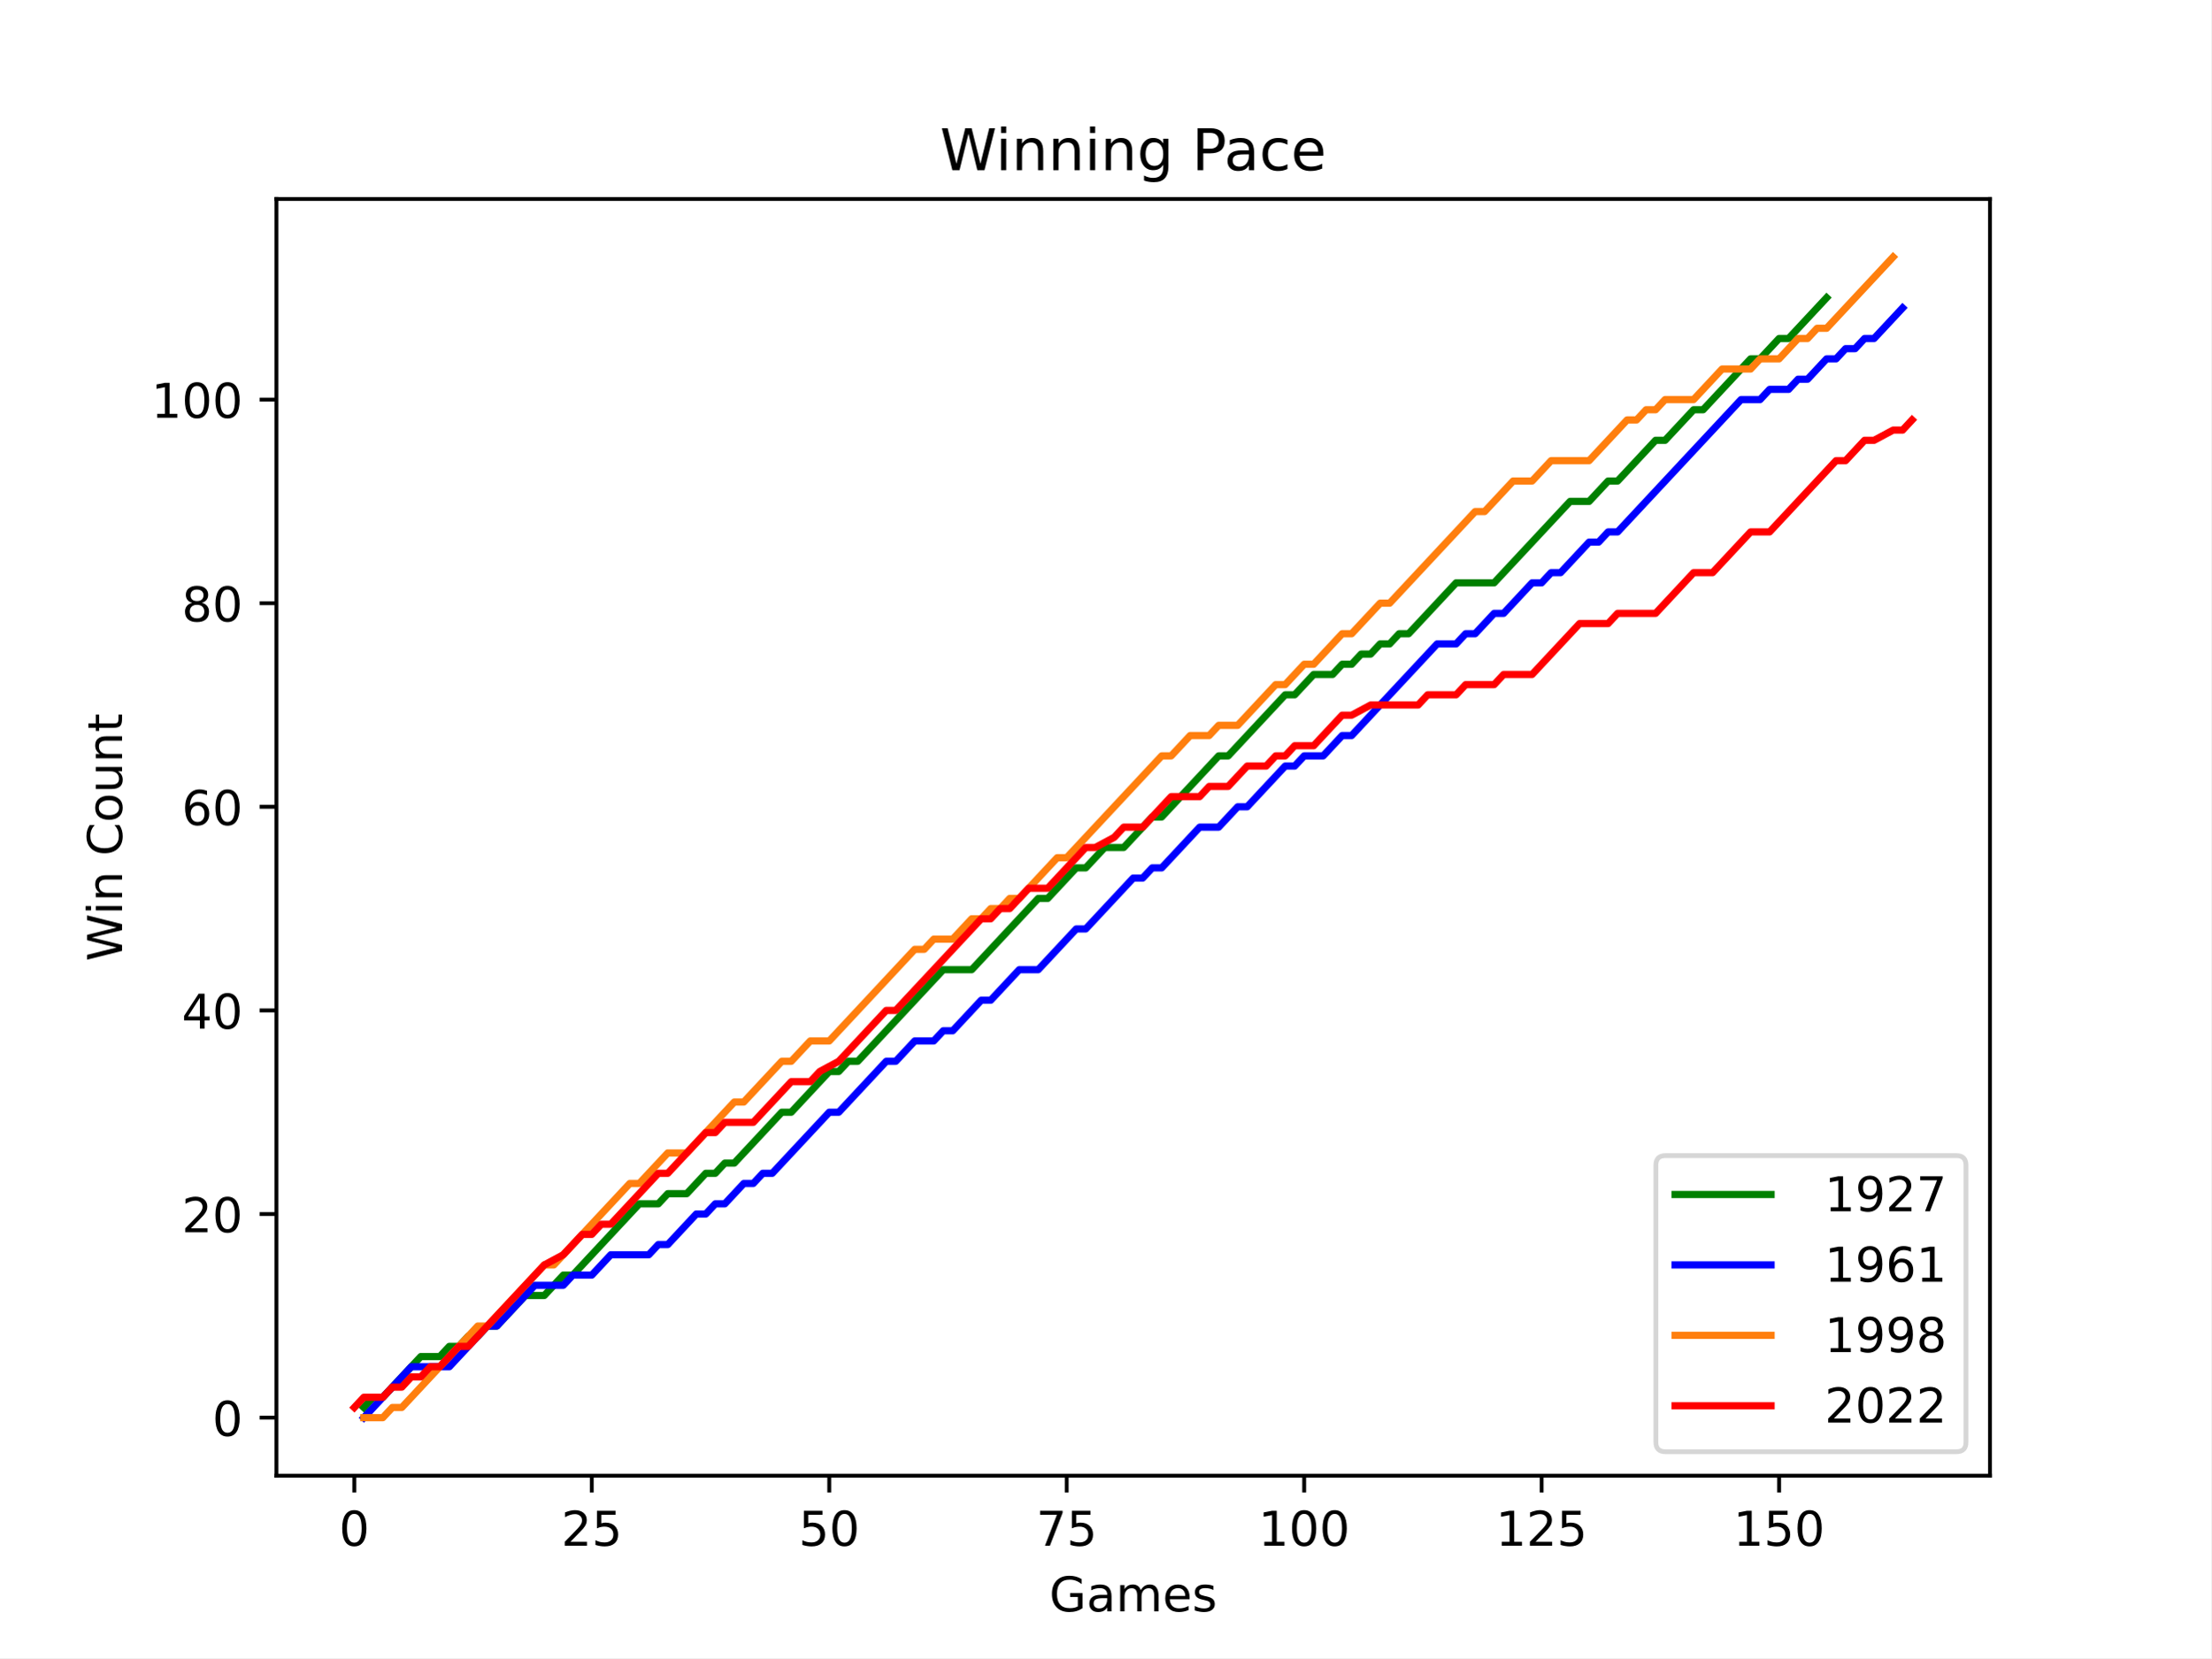
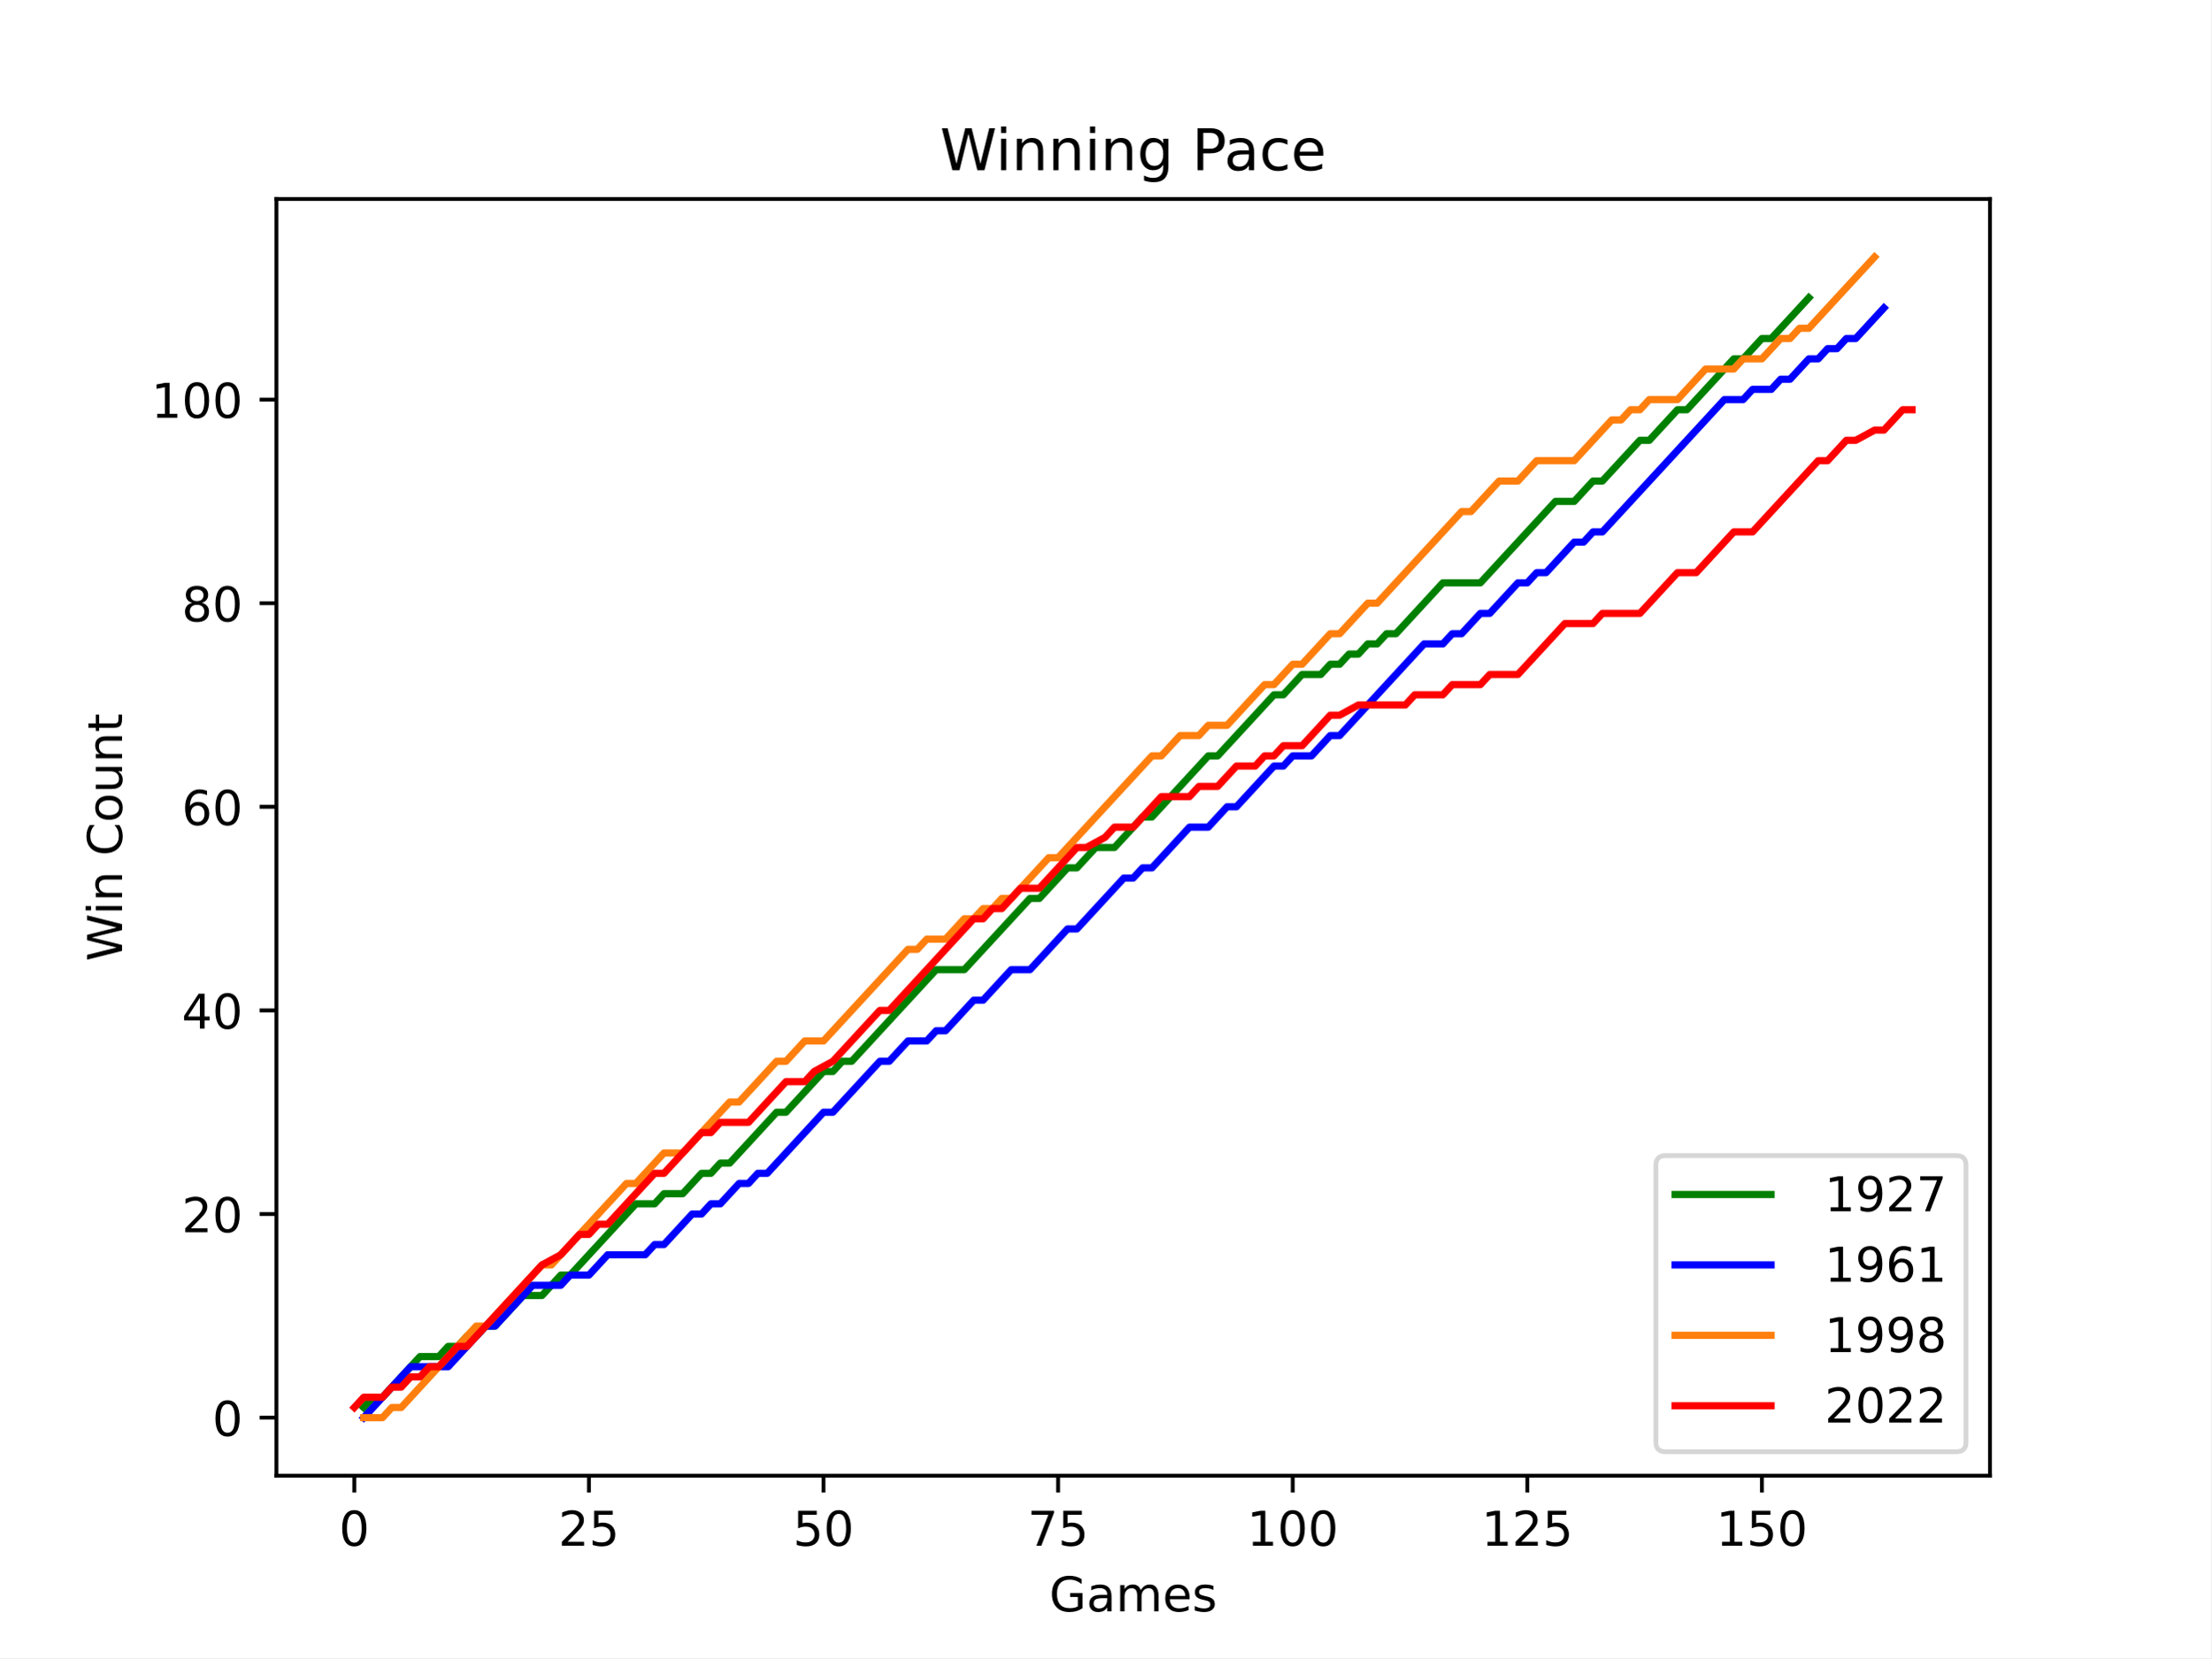
<svg xmlns="http://www.w3.org/2000/svg" xmlns:xlink="http://www.w3.org/1999/xlink" width="460.8pt" height="345.6pt" viewBox="0 0 460.8 345.6" version="1.1">
  <defs>
    <style type="text/css">*{stroke-linejoin: round; stroke-linecap: butt}</style>
  </defs>
  <g id="figure_1">
    <g id="patch_1">
      <path d="M 0 345.6  L 460.8 345.6  L 460.8 0  L 0 0  z " style="fill: #ffffff" />
    </g>
    <g id="axes_1">
      <g id="patch_2">
        <path d="M 57.6 307.584  L 414.72 307.584  L 414.72 41.472  L 57.6 41.472  z " style="fill: #ffffff" />
      </g>
      <g id="matplotlib.axis_1">
        <g id="xtick_1">
          <g id="line2d_1">
            <defs>
-               <path id="m000b2f0e9e" d="M 0 0  L 0 3.5  " style="stroke: #000000; stroke-width: 0.8" />
-             </defs>
-             <g>
-               <use xlink:href="#m000b2f0e9e" x="73.833" y="307.584" style="stroke: #000000; stroke-width: 0.8" />
+               <path id="m1d84dcbd5c" d="M 0 0  L 0 3.5  " style="stroke: #000000; stroke-width: 0.8" />
+             </defs>
+             <g>
+               <use xlink:href="#m1d84dcbd5c" x="73.833" y="307.584" style="stroke: #000000; stroke-width: 0.8" />
            </g>
          </g>
          <g id="text_1">
            <g transform="translate(70.65148 322.1824) scale(0.1 -0.1)">
              <defs>
                <path id="DejaVuSans-30" d="M 2034 4250  Q 1547 4250 1301 3770  Q 1056 3291 1056 2328  Q 1056 1369 1301 889  Q 1547 409 2034 409  Q 2525 409 2770 889  Q 3016 1369 3016 2328  Q 3016 3291 2770 3770  Q 2525 4250 2034 4250  z M 2034 4750  Q 2819 4750 3233 4129  Q 3647 3509 3647 2328  Q 3647 1150 3233 529  Q 2819 -91 2034 -91  Q 1250 -91 836 529  Q 422 1150 422 2328  Q 422 3509 836 4129  Q 1250 4750 2034 4750  z " transform="scale(0.015625)" />
              </defs>
              <use xlink:href="#DejaVuSans-30" />
            </g>
          </g>
        </g>
        <g id="xtick_2">
          <g id="line2d_2">
            <g>
-               <use xlink:href="#m000b2f0e9e" x="123.323" y="307.584" style="stroke: #000000; stroke-width: 0.8" />
+               <use xlink:href="#m1d84dcbd5c" x="122.726" y="307.584" style="stroke: #000000; stroke-width: 0.8" />
            </g>
          </g>
          <g id="text_2">
-             <g transform="translate(116.9602 322.1824) scale(0.1 -0.1)">
+             <g transform="translate(116.364 322.1824) scale(0.1 -0.1)">
              <defs>
                <path id="DejaVuSans-32" d="M 1228 531  L 3431 531  L 3431 0  L 469 0  L 469 531  Q 828 903 1448 1529  Q 2069 2156 2228 2338  Q 2531 2678 2651 2914  Q 2772 3150 2772 3378  Q 2772 3750 2511 3984  Q 2250 4219 1831 4219  Q 1534 4219 1204 4116  Q 875 4013 500 3803  L 500 4441  Q 881 4594 1212 4672  Q 1544 4750 1819 4750  Q 2544 4750 2975 4387  Q 3406 4025 3406 3419  Q 3406 3131 3298 2873  Q 3191 2616 2906 2266  Q 2828 2175 2409 1742  Q 1991 1309 1228 531  z " transform="scale(0.015625)" />
                <path id="DejaVuSans-35" d="M 691 4666  L 3169 4666  L 3169 4134  L 1269 4134  L 1269 2991  Q 1406 3038 1543 3061  Q 1681 3084 1819 3084  Q 2600 3084 3056 2656  Q 3513 2228 3513 1497  Q 3513 744 3044 326  Q 2575 -91 1722 -91  Q 1428 -91 1123 -41  Q 819 9 494 109  L 494 744  Q 775 591 1075 516  Q 1375 441 1709 441  Q 2250 441 2565 725  Q 2881 1009 2881 1497  Q 2881 1984 2565 2268  Q 2250 2553 1709 2553  Q 1456 2553 1204 2497  Q 953 2441 691 2322  L 691 4666  z " transform="scale(0.015625)" />
              </defs>
              <use xlink:href="#DejaVuSans-32" />
              <use xlink:href="#DejaVuSans-35" x="63.623" />
            </g>
          </g>
        </g>
        <g id="xtick_3">
          <g id="line2d_3">
            <g>
-               <use xlink:href="#m000b2f0e9e" x="172.813" y="307.584" style="stroke: #000000; stroke-width: 0.8" />
+               <use xlink:href="#m1d84dcbd5c" x="171.62" y="307.584" style="stroke: #000000; stroke-width: 0.8" />
            </g>
          </g>
          <g id="text_3">
-             <g transform="translate(166.4503 322.1824) scale(0.1 -0.1)">
+             <g transform="translate(165.2577 322.1824) scale(0.1 -0.1)">
              <use xlink:href="#DejaVuSans-35" />
              <use xlink:href="#DejaVuSans-30" x="63.623" />
            </g>
          </g>
        </g>
        <g id="xtick_4">
          <g id="line2d_4">
            <g>
-               <use xlink:href="#m000b2f0e9e" x="222.303" y="307.584" style="stroke: #000000; stroke-width: 0.8" />
+               <use xlink:href="#m1d84dcbd5c" x="220.514" y="307.584" style="stroke: #000000; stroke-width: 0.8" />
            </g>
          </g>
          <g id="text_4">
-             <g transform="translate(215.9403 322.1824) scale(0.1 -0.1)">
+             <g transform="translate(214.1515 322.1824) scale(0.1 -0.1)">
              <defs>
                <path id="DejaVuSans-37" d="M 525 4666  L 3525 4666  L 3525 4397  L 1831 0  L 1172 0  L 2766 4134  L 525 4134  L 525 4666  z " transform="scale(0.015625)" />
              </defs>
              <use xlink:href="#DejaVuSans-37" />
              <use xlink:href="#DejaVuSans-35" x="63.623" />
            </g>
          </g>
        </g>
        <g id="xtick_5">
          <g id="line2d_5">
            <g>
-               <use xlink:href="#m000b2f0e9e" x="271.793" y="307.584" style="stroke: #000000; stroke-width: 0.8" />
+               <use xlink:href="#m1d84dcbd5c" x="269.408" y="307.584" style="stroke: #000000; stroke-width: 0.8" />
            </g>
          </g>
          <g id="text_5">
-             <g transform="translate(262.2491 322.1824) scale(0.1 -0.1)">
+             <g transform="translate(259.864 322.1824) scale(0.1 -0.1)">
              <defs>
                <path id="DejaVuSans-31" d="M 794 531  L 1825 531  L 1825 4091  L 703 3866  L 703 4441  L 1819 4666  L 2450 4666  L 2450 531  L 3481 531  L 3481 0  L 794 0  L 794 531  z " transform="scale(0.015625)" />
              </defs>
              <use xlink:href="#DejaVuSans-31" />
              <use xlink:href="#DejaVuSans-30" x="63.623" />
              <use xlink:href="#DejaVuSans-30" x="127.246" />
            </g>
          </g>
        </g>
        <g id="xtick_6">
          <g id="line2d_6">
            <g>
-               <use xlink:href="#m000b2f0e9e" x="321.283" y="307.584" style="stroke: #000000; stroke-width: 0.8" />
+               <use xlink:href="#m1d84dcbd5c" x="318.302" y="307.584" style="stroke: #000000; stroke-width: 0.8" />
            </g>
          </g>
          <g id="text_6">
-             <g transform="translate(311.7391 322.1824) scale(0.1 -0.1)">
+             <g transform="translate(308.7578 322.1824) scale(0.1 -0.1)">
              <use xlink:href="#DejaVuSans-31" />
              <use xlink:href="#DejaVuSans-32" x="63.623" />
              <use xlink:href="#DejaVuSans-35" x="127.246" />
            </g>
          </g>
        </g>
        <g id="xtick_7">
          <g id="line2d_7">
            <g>
-               <use xlink:href="#m000b2f0e9e" x="370.773" y="307.584" style="stroke: #000000; stroke-width: 0.8" />
+               <use xlink:href="#m1d84dcbd5c" x="367.195" y="307.584" style="stroke: #000000; stroke-width: 0.8" />
            </g>
          </g>
          <g id="text_7">
-             <g transform="translate(361.2291 322.1824) scale(0.1 -0.1)">
+             <g transform="translate(357.6515 322.1824) scale(0.1 -0.1)">
              <use xlink:href="#DejaVuSans-31" />
              <use xlink:href="#DejaVuSans-35" x="63.623" />
              <use xlink:href="#DejaVuSans-30" x="127.246" />
            </g>
          </g>
        </g>
        <g id="text_8">
          <g transform="translate(218.6702 335.8606) scale(0.1 -0.1)">
            <defs>
              <path id="DejaVuSans-47" d="M 3809 666  L 3809 1919  L 2778 1919  L 2778 2438  L 4434 2438  L 4434 434  Q 4069 175 3628 42  Q 3188 -91 2688 -91  Q 1594 -91 976 548  Q 359 1188 359 2328  Q 359 3472 976 4111  Q 1594 4750 2688 4750  Q 3144 4750 3555 4637  Q 3966 4525 4313 4306  L 4313 3634  Q 3963 3931 3569 4081  Q 3175 4231 2741 4231  Q 1884 4231 1454 3753  Q 1025 3275 1025 2328  Q 1025 1384 1454 906  Q 1884 428 2741 428  Q 3075 428 3337 486  Q 3600 544 3809 666  z " transform="scale(0.015625)" />
              <path id="DejaVuSans-61" d="M 2194 1759  Q 1497 1759 1228 1600  Q 959 1441 959 1056  Q 959 750 1161 570  Q 1363 391 1709 391  Q 2188 391 2477 730  Q 2766 1069 2766 1631  L 2766 1759  L 2194 1759  z M 3341 1997  L 3341 0  L 2766 0  L 2766 531  Q 2569 213 2275 61  Q 1981 -91 1556 -91  Q 1019 -91 701 211  Q 384 513 384 1019  Q 384 1609 779 1909  Q 1175 2209 1959 2209  L 2766 2209  L 2766 2266  Q 2766 2663 2505 2880  Q 2244 3097 1772 3097  Q 1472 3097 1187 3025  Q 903 2953 641 2809  L 641 3341  Q 956 3463 1253 3523  Q 1550 3584 1831 3584  Q 2591 3584 2966 3190  Q 3341 2797 3341 1997  z " transform="scale(0.015625)" />
              <path id="DejaVuSans-6d" d="M 3328 2828  Q 3544 3216 3844 3400  Q 4144 3584 4550 3584  Q 5097 3584 5394 3201  Q 5691 2819 5691 2113  L 5691 0  L 5113 0  L 5113 2094  Q 5113 2597 4934 2840  Q 4756 3084 4391 3084  Q 3944 3084 3684 2787  Q 3425 2491 3425 1978  L 3425 0  L 2847 0  L 2847 2094  Q 2847 2600 2669 2842  Q 2491 3084 2119 3084  Q 1678 3084 1418 2786  Q 1159 2488 1159 1978  L 1159 0  L 581 0  L 581 3500  L 1159 3500  L 1159 2956  Q 1356 3278 1631 3431  Q 1906 3584 2284 3584  Q 2666 3584 2933 3390  Q 3200 3197 3328 2828  z " transform="scale(0.015625)" />
              <path id="DejaVuSans-65" d="M 3597 1894  L 3597 1613  L 953 1613  Q 991 1019 1311 708  Q 1631 397 2203 397  Q 2534 397 2845 478  Q 3156 559 3463 722  L 3463 178  Q 3153 47 2828 -22  Q 2503 -91 2169 -91  Q 1331 -91 842 396  Q 353 884 353 1716  Q 353 2575 817 3079  Q 1281 3584 2069 3584  Q 2775 3584 3186 3129  Q 3597 2675 3597 1894  z M 3022 2063  Q 3016 2534 2758 2815  Q 2500 3097 2075 3097  Q 1594 3097 1305 2825  Q 1016 2553 972 2059  L 3022 2063  z " transform="scale(0.015625)" />
              <path id="DejaVuSans-73" d="M 2834 3397  L 2834 2853  Q 2591 2978 2328 3040  Q 2066 3103 1784 3103  Q 1356 3103 1142 2972  Q 928 2841 928 2578  Q 928 2378 1081 2264  Q 1234 2150 1697 2047  L 1894 2003  Q 2506 1872 2764 1633  Q 3022 1394 3022 966  Q 3022 478 2636 193  Q 2250 -91 1575 -91  Q 1294 -91 989 -36  Q 684 19 347 128  L 347 722  Q 666 556 975 473  Q 1284 391 1588 391  Q 1994 391 2212 530  Q 2431 669 2431 922  Q 2431 1156 2273 1281  Q 2116 1406 1581 1522  L 1381 1569  Q 847 1681 609 1914  Q 372 2147 372 2553  Q 372 3047 722 3315  Q 1072 3584 1716 3584  Q 2034 3584 2315 3537  Q 2597 3491 2834 3397  z " transform="scale(0.015625)" />
            </defs>
            <use xlink:href="#DejaVuSans-47" />
            <use xlink:href="#DejaVuSans-61" x="77.49" />
            <use xlink:href="#DejaVuSans-6d" x="138.77" />
            <use xlink:href="#DejaVuSans-65" x="236.182" />
            <use xlink:href="#DejaVuSans-73" x="297.705" />
          </g>
        </g>
      </g>
      <g id="matplotlib.axis_2">
        <g id="ytick_1">
          <g id="line2d_8">
            <defs>
-               <path id="m3a91fbeb06" d="M 0 0  L -3.5 0  " style="stroke: #000000; stroke-width: 0.8" />
-             </defs>
-             <g>
-               <use xlink:href="#m3a91fbeb06" x="57.6" y="295.488" style="stroke: #000000; stroke-width: 0.8" />
+               <path id="meca9a37e21" d="M 0 0  L -3.5 0  " style="stroke: #000000; stroke-width: 0.8" />
+             </defs>
+             <g>
+               <use xlink:href="#meca9a37e21" x="57.6" y="295.488" style="stroke: #000000; stroke-width: 0.8" />
            </g>
          </g>
          <g id="text_9">
            <g transform="translate(44.2375 299.2872) scale(0.1 -0.1)">
              <use xlink:href="#DejaVuSans-30" />
            </g>
          </g>
        </g>
        <g id="ytick_2">
          <g id="line2d_9">
            <g>
-               <use xlink:href="#m3a91fbeb06" x="57.6" y="253.046" style="stroke: #000000; stroke-width: 0.8" />
+               <use xlink:href="#meca9a37e21" x="57.6" y="253.046" style="stroke: #000000; stroke-width: 0.8" />
            </g>
          </g>
          <g id="text_10">
            <g transform="translate(37.875 256.8451) scale(0.1 -0.1)">
              <use xlink:href="#DejaVuSans-32" />
              <use xlink:href="#DejaVuSans-30" x="63.623" />
            </g>
          </g>
        </g>
        <g id="ytick_3">
          <g id="line2d_10">
            <g>
-               <use xlink:href="#m3a91fbeb06" x="57.6" y="210.604" style="stroke: #000000; stroke-width: 0.8" />
+               <use xlink:href="#meca9a37e21" x="57.6" y="210.604" style="stroke: #000000; stroke-width: 0.8" />
            </g>
          </g>
          <g id="text_11">
            <g transform="translate(37.875 214.403) scale(0.1 -0.1)">
              <defs>
                <path id="DejaVuSans-34" d="M 2419 4116  L 825 1625  L 2419 1625  L 2419 4116  z M 2253 4666  L 3047 4666  L 3047 1625  L 3713 1625  L 3713 1100  L 3047 1100  L 3047 0  L 2419 0  L 2419 1100  L 313 1100  L 313 1709  L 2253 4666  z " transform="scale(0.015625)" />
              </defs>
              <use xlink:href="#DejaVuSans-34" />
              <use xlink:href="#DejaVuSans-30" x="63.623" />
            </g>
          </g>
        </g>
        <g id="ytick_4">
          <g id="line2d_11">
            <g>
-               <use xlink:href="#m3a91fbeb06" x="57.6" y="168.162" style="stroke: #000000; stroke-width: 0.8" />
+               <use xlink:href="#meca9a37e21" x="57.6" y="168.162" style="stroke: #000000; stroke-width: 0.8" />
            </g>
          </g>
          <g id="text_12">
            <g transform="translate(37.875 171.9609) scale(0.1 -0.1)">
              <defs>
                <path id="DejaVuSans-36" d="M 2113 2584  Q 1688 2584 1439 2293  Q 1191 2003 1191 1497  Q 1191 994 1439 701  Q 1688 409 2113 409  Q 2538 409 2786 701  Q 3034 994 3034 1497  Q 3034 2003 2786 2293  Q 2538 2584 2113 2584  z M 3366 4563  L 3366 3988  Q 3128 4100 2886 4159  Q 2644 4219 2406 4219  Q 1781 4219 1451 3797  Q 1122 3375 1075 2522  Q 1259 2794 1537 2939  Q 1816 3084 2150 3084  Q 2853 3084 3261 2657  Q 3669 2231 3669 1497  Q 3669 778 3244 343  Q 2819 -91 2113 -91  Q 1303 -91 875 529  Q 447 1150 447 2328  Q 447 3434 972 4092  Q 1497 4750 2381 4750  Q 2619 4750 2861 4703  Q 3103 4656 3366 4563  z " transform="scale(0.015625)" />
              </defs>
              <use xlink:href="#DejaVuSans-36" />
              <use xlink:href="#DejaVuSans-30" x="63.623" />
            </g>
          </g>
        </g>
        <g id="ytick_5">
          <g id="line2d_12">
            <g>
-               <use xlink:href="#m3a91fbeb06" x="57.6" y="125.72" style="stroke: #000000; stroke-width: 0.8" />
+               <use xlink:href="#meca9a37e21" x="57.6" y="125.72" style="stroke: #000000; stroke-width: 0.8" />
            </g>
          </g>
          <g id="text_13">
            <g transform="translate(37.875 129.5188) scale(0.1 -0.1)">
              <defs>
                <path id="DejaVuSans-38" d="M 2034 2216  Q 1584 2216 1326 1975  Q 1069 1734 1069 1313  Q 1069 891 1326 650  Q 1584 409 2034 409  Q 2484 409 2743 651  Q 3003 894 3003 1313  Q 3003 1734 2745 1975  Q 2488 2216 2034 2216  z M 1403 2484  Q 997 2584 770 2862  Q 544 3141 544 3541  Q 544 4100 942 4425  Q 1341 4750 2034 4750  Q 2731 4750 3128 4425  Q 3525 4100 3525 3541  Q 3525 3141 3298 2862  Q 3072 2584 2669 2484  Q 3125 2378 3379 2068  Q 3634 1759 3634 1313  Q 3634 634 3220 271  Q 2806 -91 2034 -91  Q 1263 -91 848 271  Q 434 634 434 1313  Q 434 1759 690 2068  Q 947 2378 1403 2484  z M 1172 3481  Q 1172 3119 1398 2916  Q 1625 2713 2034 2713  Q 2441 2713 2670 2916  Q 2900 3119 2900 3481  Q 2900 3844 2670 4047  Q 2441 4250 2034 4250  Q 1625 4250 1398 4047  Q 1172 3844 1172 3481  z " transform="scale(0.015625)" />
              </defs>
              <use xlink:href="#DejaVuSans-38" />
              <use xlink:href="#DejaVuSans-30" x="63.623" />
            </g>
          </g>
        </g>
        <g id="ytick_6">
          <g id="line2d_13">
            <g>
-               <use xlink:href="#m3a91fbeb06" x="57.6" y="83.277" style="stroke: #000000; stroke-width: 0.8" />
+               <use xlink:href="#meca9a37e21" x="57.6" y="83.277" style="stroke: #000000; stroke-width: 0.8" />
            </g>
          </g>
          <g id="text_14">
            <g transform="translate(31.5125 87.07669) scale(0.1 -0.1)">
              <use xlink:href="#DejaVuSans-31" />
              <use xlink:href="#DejaVuSans-30" x="63.623" />
              <use xlink:href="#DejaVuSans-30" x="127.246" />
            </g>
          </g>
        </g>
        <g id="text_15">
          <g transform="translate(25.43281 200.3546) rotate(-90) scale(0.1 -0.1)">
            <defs>
              <path id="DejaVuSans-57" d="M 213 4666  L 850 4666  L 1831 722  L 2809 4666  L 3519 4666  L 4500 722  L 5478 4666  L 6119 4666  L 4947 0  L 4153 0  L 3169 4050  L 2175 0  L 1381 0  L 213 4666  z " transform="scale(0.015625)" />
              <path id="DejaVuSans-69" d="M 603 3500  L 1178 3500  L 1178 0  L 603 0  L 603 3500  z M 603 4863  L 1178 4863  L 1178 4134  L 603 4134  L 603 4863  z " transform="scale(0.015625)" />
              <path id="DejaVuSans-6e" d="M 3513 2113  L 3513 0  L 2938 0  L 2938 2094  Q 2938 2591 2744 2837  Q 2550 3084 2163 3084  Q 1697 3084 1428 2787  Q 1159 2491 1159 1978  L 1159 0  L 581 0  L 581 3500  L 1159 3500  L 1159 2956  Q 1366 3272 1645 3428  Q 1925 3584 2291 3584  Q 2894 3584 3203 3211  Q 3513 2838 3513 2113  z " transform="scale(0.015625)" />
              <path id="DejaVuSans-20" transform="scale(0.015625)" />
              <path id="DejaVuSans-43" d="M 4122 4306  L 4122 3641  Q 3803 3938 3442 4084  Q 3081 4231 2675 4231  Q 1875 4231 1450 3742  Q 1025 3253 1025 2328  Q 1025 1406 1450 917  Q 1875 428 2675 428  Q 3081 428 3442 575  Q 3803 722 4122 1019  L 4122 359  Q 3791 134 3420 21  Q 3050 -91 2638 -91  Q 1578 -91 968 557  Q 359 1206 359 2328  Q 359 3453 968 4101  Q 1578 4750 2638 4750  Q 3056 4750 3426 4639  Q 3797 4528 4122 4306  z " transform="scale(0.015625)" />
              <path id="DejaVuSans-6f" d="M 1959 3097  Q 1497 3097 1228 2736  Q 959 2375 959 1747  Q 959 1119 1226 758  Q 1494 397 1959 397  Q 2419 397 2687 759  Q 2956 1122 2956 1747  Q 2956 2369 2687 2733  Q 2419 3097 1959 3097  z M 1959 3584  Q 2709 3584 3137 3096  Q 3566 2609 3566 1747  Q 3566 888 3137 398  Q 2709 -91 1959 -91  Q 1206 -91 779 398  Q 353 888 353 1747  Q 353 2609 779 3096  Q 1206 3584 1959 3584  z " transform="scale(0.015625)" />
              <path id="DejaVuSans-75" d="M 544 1381  L 544 3500  L 1119 3500  L 1119 1403  Q 1119 906 1312 657  Q 1506 409 1894 409  Q 2359 409 2629 706  Q 2900 1003 2900 1516  L 2900 3500  L 3475 3500  L 3475 0  L 2900 0  L 2900 538  Q 2691 219 2414 64  Q 2138 -91 1772 -91  Q 1169 -91 856 284  Q 544 659 544 1381  z M 1991 3584  L 1991 3584  z " transform="scale(0.015625)" />
              <path id="DejaVuSans-74" d="M 1172 4494  L 1172 3500  L 2356 3500  L 2356 3053  L 1172 3053  L 1172 1153  Q 1172 725 1289 603  Q 1406 481 1766 481  L 2356 481  L 2356 0  L 1766 0  Q 1100 0 847 248  Q 594 497 594 1153  L 594 3053  L 172 3053  L 172 3500  L 594 3500  L 594 4494  L 1172 4494  z " transform="scale(0.015625)" />
            </defs>
            <use xlink:href="#DejaVuSans-57" />
            <use xlink:href="#DejaVuSans-69" x="96.627" />
            <use xlink:href="#DejaVuSans-6e" x="124.41" />
            <use xlink:href="#DejaVuSans-20" x="187.789" />
            <use xlink:href="#DejaVuSans-43" x="219.576" />
            <use xlink:href="#DejaVuSans-6f" x="289.4" />
            <use xlink:href="#DejaVuSans-75" x="350.582" />
            <use xlink:href="#DejaVuSans-6e" x="413.961" />
            <use xlink:href="#DejaVuSans-74" x="477.34" />
          </g>
        </g>
      </g>
      <g id="line2d_14">
-         <path d="M 75.812 293.366  L 77.792 291.244  L 79.772 291.244  L 87.69 282.755  L 91.649 282.755  L 93.629 280.633  L 95.608 280.633  L 97.588 278.511  L 99.568 278.511  L 101.547 276.389  L 103.527 276.389  L 109.466 270.023  L 113.425 270.023  L 117.384 265.779  L 119.364 265.779  L 133.221 250.924  L 137.18 250.924  L 139.16 248.802  L 143.119 248.802  L 147.078 244.557  L 149.058 244.557  L 151.037 242.435  L 153.017 242.435  L 162.915 231.825  L 164.894 231.825  L 172.813 223.336  L 174.792 223.336  L 176.772 221.214  L 178.752 221.214  L 196.568 202.115  L 202.507 202.115  L 216.364 187.261  L 218.344 187.261  L 224.282 180.894  L 226.262 180.894  L 230.221 176.65  L 234.18 176.65  L 240.119 170.284  L 242.099 170.284  L 253.976 157.551  L 255.956 157.551  L 267.834 144.819  L 269.813 144.819  L 273.772 140.574  L 277.732 140.574  L 279.711 138.452  L 281.691 138.452  L 283.67 136.33  L 285.65 136.33  L 287.63 134.208  L 289.609 134.208  L 291.589 132.086  L 293.568 132.086  L 303.466 121.475  L 311.385 121.475  L 327.222 104.499  L 331.181 104.499  L 335.14 100.254  L 337.12 100.254  L 345.038 91.766  L 347.018 91.766  L 352.956 85.4  L 354.936 85.4  L 364.834 74.789  L 366.814 74.789  L 370.773 70.545  L 372.752 70.545  L 380.671 62.056  L 380.671 62.056  " clip-path="url(#p2ac40c1e87)" style="fill: none; stroke: #008000; stroke-width: 1.5; stroke-linecap: square" />
+         <path d="M 75.788 293.366  L 77.744 291.244  L 79.7 291.244  L 87.523 282.755  L 91.434 282.755  L 93.39 280.633  L 95.346 280.633  L 97.302 278.511  L 99.257 278.511  L 101.213 276.389  L 103.169 276.389  L 109.036 270.023  L 112.948 270.023  L 116.859 265.779  L 118.815 265.779  L 132.505 250.924  L 136.417 250.924  L 138.372 248.802  L 142.284 248.802  L 146.195 244.557  L 148.151 244.557  L 150.107 242.435  L 152.063 242.435  L 161.841 231.825  L 163.797 231.825  L 171.62 223.336  L 173.576 223.336  L 175.532 221.214  L 177.487 221.214  L 195.089 202.115  L 200.956 202.115  L 214.647 187.261  L 216.602 187.261  L 222.47 180.894  L 224.425 180.894  L 228.337 176.65  L 232.248 176.65  L 238.116 170.284  L 240.072 170.284  L 251.806 157.551  L 253.762 157.551  L 265.496 144.819  L 267.452 144.819  L 271.364 140.574  L 275.275 140.574  L 277.231 138.452  L 279.187 138.452  L 281.142 136.33  L 283.098 136.33  L 285.054 134.208  L 287.01 134.208  L 288.965 132.086  L 290.921 132.086  L 300.7 121.475  L 308.523 121.475  L 324.169 104.499  L 328.08 104.499  L 331.992 100.254  L 333.948 100.254  L 341.771 91.766  L 343.726 91.766  L 349.594 85.4  L 351.549 85.4  L 361.328 74.789  L 363.284 74.789  L 367.195 70.545  L 369.151 70.545  L 376.974 62.056  L 376.974 62.056  " clip-path="url(#p5840444d47)" style="fill: none; stroke: #008000; stroke-width: 1.5; stroke-linecap: square" />
      </g>
      <g id="line2d_15">
-         <path d="M 75.812 295.488  L 85.71 284.877  L 93.629 284.877  L 101.547 276.389  L 103.527 276.389  L 111.445 267.901  L 117.384 267.901  L 119.364 265.779  L 123.323 265.779  L 127.282 261.534  L 135.2 261.534  L 137.18 259.412  L 139.16 259.412  L 145.098 253.046  L 147.078 253.046  L 149.058 250.924  L 151.037 250.924  L 154.996 246.68  L 156.976 246.68  L 158.956 244.557  L 160.935 244.557  L 172.813 231.825  L 174.792 231.825  L 184.69 221.214  L 186.67 221.214  L 190.629 216.97  L 194.588 216.97  L 196.568 214.848  L 198.548 214.848  L 204.486 208.482  L 206.466 208.482  L 212.405 202.115  L 216.364 202.115  L 224.282 193.627  L 226.262 193.627  L 236.16 183.016  L 238.14 183.016  L 240.119 180.894  L 242.099 180.894  L 250.017 172.406  L 253.976 172.406  L 257.936 168.162  L 259.915 168.162  L 267.834 159.673  L 269.813 159.673  L 271.793 157.551  L 275.752 157.551  L 279.711 153.307  L 281.691 153.307  L 299.507 134.208  L 303.466 134.208  L 305.446 132.086  L 307.426 132.086  L 311.385 127.842  L 313.364 127.842  L 319.303 121.475  L 321.283 121.475  L 323.262 119.353  L 325.242 119.353  L 331.181 112.987  L 333.16 112.987  L 335.14 110.865  L 337.12 110.865  L 362.854 83.277  L 366.814 83.277  L 368.793 81.155  L 372.752 81.155  L 374.732 79.033  L 376.712 79.033  L 380.671 74.789  L 382.65 74.789  L 384.63 72.667  L 386.61 72.667  L 388.589 70.545  L 390.569 70.545  L 396.508 64.179  L 396.508 64.179  " clip-path="url(#p2ac40c1e87)" style="fill: none; stroke: #0000ff; stroke-width: 1.5; stroke-linecap: square" />
+         <path d="M 75.788 295.488  L 85.567 284.877  L 93.39 284.877  L 101.213 276.389  L 103.169 276.389  L 110.992 267.901  L 116.859 267.901  L 118.815 265.779  L 122.726 265.779  L 126.638 261.534  L 134.461 261.534  L 136.417 259.412  L 138.372 259.412  L 144.24 253.046  L 146.195 253.046  L 148.151 250.924  L 150.107 250.924  L 154.018 246.68  L 155.974 246.68  L 157.93 244.557  L 159.886 244.557  L 171.62 231.825  L 173.576 231.825  L 183.355 221.214  L 185.31 221.214  L 189.222 216.97  L 193.133 216.97  L 195.089 214.848  L 197.045 214.848  L 202.912 208.482  L 204.868 208.482  L 210.735 202.115  L 214.647 202.115  L 222.47 193.627  L 224.425 193.627  L 234.204 183.016  L 236.16 183.016  L 238.116 180.894  L 240.072 180.894  L 247.895 172.406  L 251.806 172.406  L 255.718 168.162  L 257.673 168.162  L 265.496 159.673  L 267.452 159.673  L 269.408 157.551  L 273.319 157.551  L 277.231 153.307  L 279.187 153.307  L 296.788 134.208  L 300.7 134.208  L 302.656 132.086  L 304.611 132.086  L 308.523 127.842  L 310.479 127.842  L 316.346 121.475  L 318.302 121.475  L 320.257 119.353  L 322.213 119.353  L 328.08 112.987  L 330.036 112.987  L 331.992 110.865  L 333.948 110.865  L 359.372 83.277  L 363.284 83.277  L 365.24 81.155  L 369.151 81.155  L 371.107 79.033  L 373.063 79.033  L 376.974 74.789  L 378.93 74.789  L 380.886 72.667  L 382.841 72.667  L 384.797 70.545  L 386.753 70.545  L 392.62 64.179  L 392.62 64.179  " clip-path="url(#p5840444d47)" style="fill: none; stroke: #0000ff; stroke-width: 1.5; stroke-linecap: square" />
      </g>
      <g id="line2d_16">
-         <path d="M 75.812 295.488  L 79.772 295.488  L 81.751 293.366  L 83.731 293.366  L 99.568 276.389  L 101.547 276.389  L 113.425 263.656  L 115.404 263.656  L 131.241 246.68  L 133.221 246.68  L 139.16 240.313  L 143.119 240.313  L 153.017 229.703  L 154.996 229.703  L 162.915 221.214  L 164.894 221.214  L 168.854 216.97  L 172.813 216.97  L 190.629 197.871  L 192.609 197.871  L 194.588 195.749  L 198.548 195.749  L 202.507 191.505  L 204.486 191.505  L 206.466 189.383  L 208.446 189.383  L 210.425 187.261  L 212.405 187.261  L 220.323 178.772  L 222.303 178.772  L 242.099 157.551  L 244.078 157.551  L 248.038 153.307  L 251.997 153.307  L 253.976 151.185  L 257.936 151.185  L 265.854 142.696  L 267.834 142.696  L 271.793 138.452  L 273.772 138.452  L 279.711 132.086  L 281.691 132.086  L 287.63 125.72  L 289.609 125.72  L 307.426 106.621  L 309.405 106.621  L 315.344 100.254  L 319.303 100.254  L 323.262 96.01  L 331.181 96.01  L 339.099 87.522  L 341.079 87.522  L 343.058 85.4  L 345.038 85.4  L 347.018 83.277  L 352.956 83.277  L 358.895 76.911  L 364.834 76.911  L 366.814 74.789  L 370.773 74.789  L 374.732 70.545  L 376.712 70.545  L 378.691 68.423  L 380.671 68.423  L 394.528 53.568  L 394.528 53.568  " clip-path="url(#p2ac40c1e87)" style="fill: none; stroke: #ff7f0e; stroke-width: 1.5; stroke-linecap: square" />
+         <path d="M 75.788 295.488  L 79.7 295.488  L 81.656 293.366  L 83.611 293.366  L 99.257 276.389  L 101.213 276.389  L 112.948 263.656  L 114.903 263.656  L 130.549 246.68  L 132.505 246.68  L 138.372 240.313  L 142.284 240.313  L 152.063 229.703  L 154.018 229.703  L 161.841 221.214  L 163.797 221.214  L 167.709 216.97  L 171.62 216.97  L 189.222 197.871  L 191.178 197.871  L 193.133 195.749  L 197.045 195.749  L 200.956 191.505  L 202.912 191.505  L 204.868 189.383  L 206.824 189.383  L 208.779 187.261  L 210.735 187.261  L 218.558 178.772  L 220.514 178.772  L 240.072 157.551  L 242.027 157.551  L 245.939 153.307  L 249.85 153.307  L 251.806 151.185  L 255.718 151.185  L 263.541 142.696  L 265.496 142.696  L 269.408 138.452  L 271.364 138.452  L 277.231 132.086  L 279.187 132.086  L 285.054 125.72  L 287.01 125.72  L 304.611 106.621  L 306.567 106.621  L 312.434 100.254  L 316.346 100.254  L 320.257 96.01  L 328.08 96.01  L 335.903 87.522  L 337.859 87.522  L 339.815 85.4  L 341.771 85.4  L 343.726 83.277  L 349.594 83.277  L 355.461 76.911  L 361.328 76.911  L 363.284 74.789  L 367.195 74.789  L 371.107 70.545  L 373.063 70.545  L 375.018 68.423  L 376.974 68.423  L 390.664 53.568  L 390.664 53.568  " clip-path="url(#p5840444d47)" style="fill: none; stroke: #ff7f0e; stroke-width: 1.5; stroke-linecap: square" />
      </g>
      <g id="line2d_17">
-         <path d="M 73.833 293.366  L 75.812 291.244  L 79.772 291.244  L 81.751 289.122  L 83.731 289.122  L 85.71 287  L 87.69 287  L 89.67 284.877  L 91.649 284.877  L 95.608 280.633  L 97.588 280.633  L 113.425 263.656  L 117.384 261.534  L 121.343 257.29  L 123.323 257.29  L 125.302 255.168  L 127.282 255.168  L 137.18 244.557  L 139.16 244.557  L 147.078 236.069  L 149.058 236.069  L 151.037 233.947  L 156.976 233.947  L 164.894 225.459  L 168.854 225.459  L 170.833 223.336  L 174.792 221.214  L 184.69 210.604  L 186.67 210.604  L 204.486 191.505  L 206.466 191.505  L 208.446 189.383  L 210.425 189.383  L 214.384 185.139  L 218.344 185.139  L 226.262 176.65  L 228.242 176.65  L 232.201 174.528  L 234.18 172.406  L 238.14 172.406  L 244.078 166.04  L 250.017 166.04  L 251.997 163.917  L 255.956 163.917  L 259.915 159.673  L 263.874 159.673  L 265.854 157.551  L 267.834 157.551  L 269.813 155.429  L 273.772 155.429  L 279.711 149.063  L 281.691 149.063  L 285.65 146.941  L 295.548 146.941  L 297.528 144.819  L 303.466 144.819  L 305.446 142.696  L 311.385 142.696  L 313.364 140.574  L 319.303 140.574  L 329.201 129.964  L 335.14 129.964  L 337.12 127.842  L 345.038 127.842  L 352.956 119.353  L 356.916 119.353  L 364.834 110.865  L 368.793 110.865  L 382.65 96.01  L 384.63 96.01  L 388.589 91.766  L 390.569 91.766  L 394.528 89.644  L 396.508 89.644  L 398.487 87.522  L 398.487 87.522  " clip-path="url(#p2ac40c1e87)" style="fill: none; stroke: #ff0000; stroke-width: 1.5; stroke-linecap: square" />
+         <path d="M 73.833 293.366  L 75.788 291.244  L 79.7 291.244  L 81.656 289.122  L 83.611 289.122  L 85.567 287  L 87.523 287  L 89.479 284.877  L 91.434 284.877  L 95.346 280.633  L 97.302 280.633  L 112.948 263.656  L 116.859 261.534  L 120.771 257.29  L 122.726 257.29  L 124.682 255.168  L 126.638 255.168  L 136.417 244.557  L 138.372 244.557  L 146.195 236.069  L 148.151 236.069  L 150.107 233.947  L 155.974 233.947  L 163.797 225.459  L 167.709 225.459  L 169.664 223.336  L 173.576 221.214  L 183.355 210.604  L 185.31 210.604  L 202.912 191.505  L 204.868 191.505  L 206.824 189.383  L 208.779 189.383  L 212.691 185.139  L 216.602 185.139  L 224.425 176.65  L 226.381 176.65  L 230.293 174.528  L 232.248 172.406  L 236.16 172.406  L 242.027 166.04  L 247.895 166.04  L 249.85 163.917  L 253.762 163.917  L 257.673 159.673  L 261.585 159.673  L 263.541 157.551  L 265.496 157.551  L 267.452 155.429  L 271.364 155.429  L 277.231 149.063  L 279.187 149.063  L 283.098 146.941  L 292.877 146.941  L 294.833 144.819  L 300.7 144.819  L 302.656 142.696  L 308.523 142.696  L 310.479 140.574  L 316.346 140.574  L 326.125 129.964  L 331.992 129.964  L 333.948 127.842  L 341.771 127.842  L 349.594 119.353  L 353.505 119.353  L 361.328 110.865  L 365.24 110.865  L 378.93 96.01  L 380.886 96.01  L 384.797 91.766  L 386.753 91.766  L 390.664 89.644  L 392.62 89.644  L 396.532 85.4  L 398.487 85.4  L 398.487 85.4  " clip-path="url(#p5840444d47)" style="fill: none; stroke: #ff0000; stroke-width: 1.5; stroke-linecap: square" />
      </g>
      <g id="patch_3">
        <path d="M 57.6 307.584  L 57.6 41.472  " style="fill: none; stroke: #000000; stroke-width: 0.8; stroke-linejoin: miter; stroke-linecap: square" />
      </g>
      <g id="patch_4">
        <path d="M 414.72 307.584  L 414.72 41.472  " style="fill: none; stroke: #000000; stroke-width: 0.8; stroke-linejoin: miter; stroke-linecap: square" />
      </g>
      <g id="patch_5">
        <path d="M 57.6 307.584  L 414.72 307.584  " style="fill: none; stroke: #000000; stroke-width: 0.8; stroke-linejoin: miter; stroke-linecap: square" />
      </g>
      <g id="patch_6">
        <path d="M 57.6 41.472  L 414.72 41.472  " style="fill: none; stroke: #000000; stroke-width: 0.8; stroke-linejoin: miter; stroke-linecap: square" />
      </g>
      <g id="text_16">
        <g transform="translate(195.8897 35.472) scale(0.12 -0.12)">
          <defs>
            <path id="DejaVuSans-67" d="M 2906 1791  Q 2906 2416 2648 2759  Q 2391 3103 1925 3103  Q 1463 3103 1205 2759  Q 947 2416 947 1791  Q 947 1169 1205 825  Q 1463 481 1925 481  Q 2391 481 2648 825  Q 2906 1169 2906 1791  z M 3481 434  Q 3481 -459 3084 -895  Q 2688 -1331 1869 -1331  Q 1566 -1331 1297 -1286  Q 1028 -1241 775 -1147  L 775 -588  Q 1028 -725 1275 -790  Q 1522 -856 1778 -856  Q 2344 -856 2625 -561  Q 2906 -266 2906 331  L 2906 616  Q 2728 306 2450 153  Q 2172 0 1784 0  Q 1141 0 747 490  Q 353 981 353 1791  Q 353 2603 747 3093  Q 1141 3584 1784 3584  Q 2172 3584 2450 3431  Q 2728 3278 2906 2969  L 2906 3500  L 3481 3500  L 3481 434  z " transform="scale(0.015625)" />
            <path id="DejaVuSans-50" d="M 1259 4147  L 1259 2394  L 2053 2394  Q 2494 2394 2734 2622  Q 2975 2850 2975 3272  Q 2975 3691 2734 3919  Q 2494 4147 2053 4147  L 1259 4147  z M 628 4666  L 2053 4666  Q 2838 4666 3239 4311  Q 3641 3956 3641 3272  Q 3641 2581 3239 2228  Q 2838 1875 2053 1875  L 1259 1875  L 1259 0  L 628 0  L 628 4666  z " transform="scale(0.015625)" />
            <path id="DejaVuSans-63" d="M 3122 3366  L 3122 2828  Q 2878 2963 2633 3030  Q 2388 3097 2138 3097  Q 1578 3097 1268 2742  Q 959 2388 959 1747  Q 959 1106 1268 751  Q 1578 397 2138 397  Q 2388 397 2633 464  Q 2878 531 3122 666  L 3122 134  Q 2881 22 2623 -34  Q 2366 -91 2075 -91  Q 1284 -91 818 406  Q 353 903 353 1747  Q 353 2603 823 3093  Q 1294 3584 2113 3584  Q 2378 3584 2631 3529  Q 2884 3475 3122 3366  z " transform="scale(0.015625)" />
          </defs>
          <use xlink:href="#DejaVuSans-57" />
          <use xlink:href="#DejaVuSans-69" x="96.627" />
          <use xlink:href="#DejaVuSans-6e" x="124.41" />
          <use xlink:href="#DejaVuSans-6e" x="187.789" />
          <use xlink:href="#DejaVuSans-69" x="251.168" />
          <use xlink:href="#DejaVuSans-6e" x="278.951" />
          <use xlink:href="#DejaVuSans-67" x="342.33" />
          <use xlink:href="#DejaVuSans-20" x="405.807" />
          <use xlink:href="#DejaVuSans-50" x="437.594" />
          <use xlink:href="#DejaVuSans-61" x="493.396" />
          <use xlink:href="#DejaVuSans-63" x="554.676" />
          <use xlink:href="#DejaVuSans-65" x="609.656" />
        </g>
      </g>
      <g id="legend_1">
        <g id="patch_7">
          <path d="M 347.092 302.584  L 407.72 302.584  Q 409.72 302.584 409.72 300.584  L 409.72 242.871  Q 409.72 240.871 407.72 240.871  L 347.092 240.871  Q 345.092 240.871 345.092 242.871  L 345.092 300.584  Q 345.092 302.584 347.092 302.584  z " style="fill: #ffffff; opacity: 0.8; stroke: #cccccc; stroke-linejoin: miter" />
        </g>
        <g id="line2d_18">
          <path d="M 349.092 248.97  L 359.092 248.97  L 369.092 248.97  " style="fill: none; stroke: #008000; stroke-width: 1.5; stroke-linecap: square" />
        </g>
        <g id="text_17">
          <g transform="translate(377.0919 252.4699) scale(0.1 -0.1)">
            <defs>
              <path id="DejaVuSans-39" d="M 703 97  L 703 672  Q 941 559 1184 500  Q 1428 441 1663 441  Q 2288 441 2617 861  Q 2947 1281 2994 2138  Q 2813 1869 2534 1725  Q 2256 1581 1919 1581  Q 1219 1581 811 2004  Q 403 2428 403 3163  Q 403 3881 828 4315  Q 1253 4750 1959 4750  Q 2769 4750 3195 4129  Q 3622 3509 3622 2328  Q 3622 1225 3098 567  Q 2575 -91 1691 -91  Q 1453 -91 1209 -44  Q 966 3 703 97  z M 1959 2075  Q 2384 2075 2632 2365  Q 2881 2656 2881 3163  Q 2881 3666 2632 3958  Q 2384 4250 1959 4250  Q 1534 4250 1286 3958  Q 1038 3666 1038 3163  Q 1038 2656 1286 2365  Q 1534 2075 1959 2075  z " transform="scale(0.015625)" />
            </defs>
            <use xlink:href="#DejaVuSans-20" />
            <use xlink:href="#DejaVuSans-31" x="31.787" />
            <use xlink:href="#DejaVuSans-39" x="95.41" />
            <use xlink:href="#DejaVuSans-32" x="159.033" />
            <use xlink:href="#DejaVuSans-37" x="222.656" />
          </g>
        </g>
        <g id="line2d_19">
          <path d="M 349.092 263.648  L 359.092 263.648  L 369.092 263.648  " style="fill: none; stroke: #0000ff; stroke-width: 1.5; stroke-linecap: square" />
        </g>
        <g id="text_18">
          <g transform="translate(377.0919 267.1481) scale(0.1 -0.1)">
            <use xlink:href="#DejaVuSans-20" />
            <use xlink:href="#DejaVuSans-31" x="31.787" />
            <use xlink:href="#DejaVuSans-39" x="95.41" />
            <use xlink:href="#DejaVuSans-36" x="159.033" />
            <use xlink:href="#DejaVuSans-31" x="222.656" />
          </g>
        </g>
        <g id="line2d_20">
          <path d="M 349.092 278.326  L 359.092 278.326  L 369.092 278.326  " style="fill: none; stroke: #ff7f0e; stroke-width: 1.5; stroke-linecap: square" />
        </g>
        <g id="text_19">
          <g transform="translate(377.0919 281.8262) scale(0.1 -0.1)">
            <use xlink:href="#DejaVuSans-20" />
            <use xlink:href="#DejaVuSans-31" x="31.787" />
            <use xlink:href="#DejaVuSans-39" x="95.41" />
            <use xlink:href="#DejaVuSans-39" x="159.033" />
            <use xlink:href="#DejaVuSans-38" x="222.656" />
          </g>
        </g>
        <g id="line2d_21">
          <path d="M 349.092 293.004  L 359.092 293.004  L 369.092 293.004  " style="fill: none; stroke: #ff0000; stroke-width: 1.5; stroke-linecap: square" />
        </g>
        <g id="text_20">
          <g transform="translate(377.0919 296.5043) scale(0.1 -0.1)">
            <use xlink:href="#DejaVuSans-20" />
            <use xlink:href="#DejaVuSans-32" x="31.787" />
            <use xlink:href="#DejaVuSans-30" x="95.41" />
            <use xlink:href="#DejaVuSans-32" x="159.033" />
            <use xlink:href="#DejaVuSans-32" x="222.656" />
          </g>
        </g>
      </g>
    </g>
  </g>
  <defs>
-     <clipPath id="p2ac40c1e87">
+     <clipPath id="p5840444d47">
      <rect x="57.6" y="41.472" width="357.12" height="266.112" />
    </clipPath>
  </defs>
</svg>
